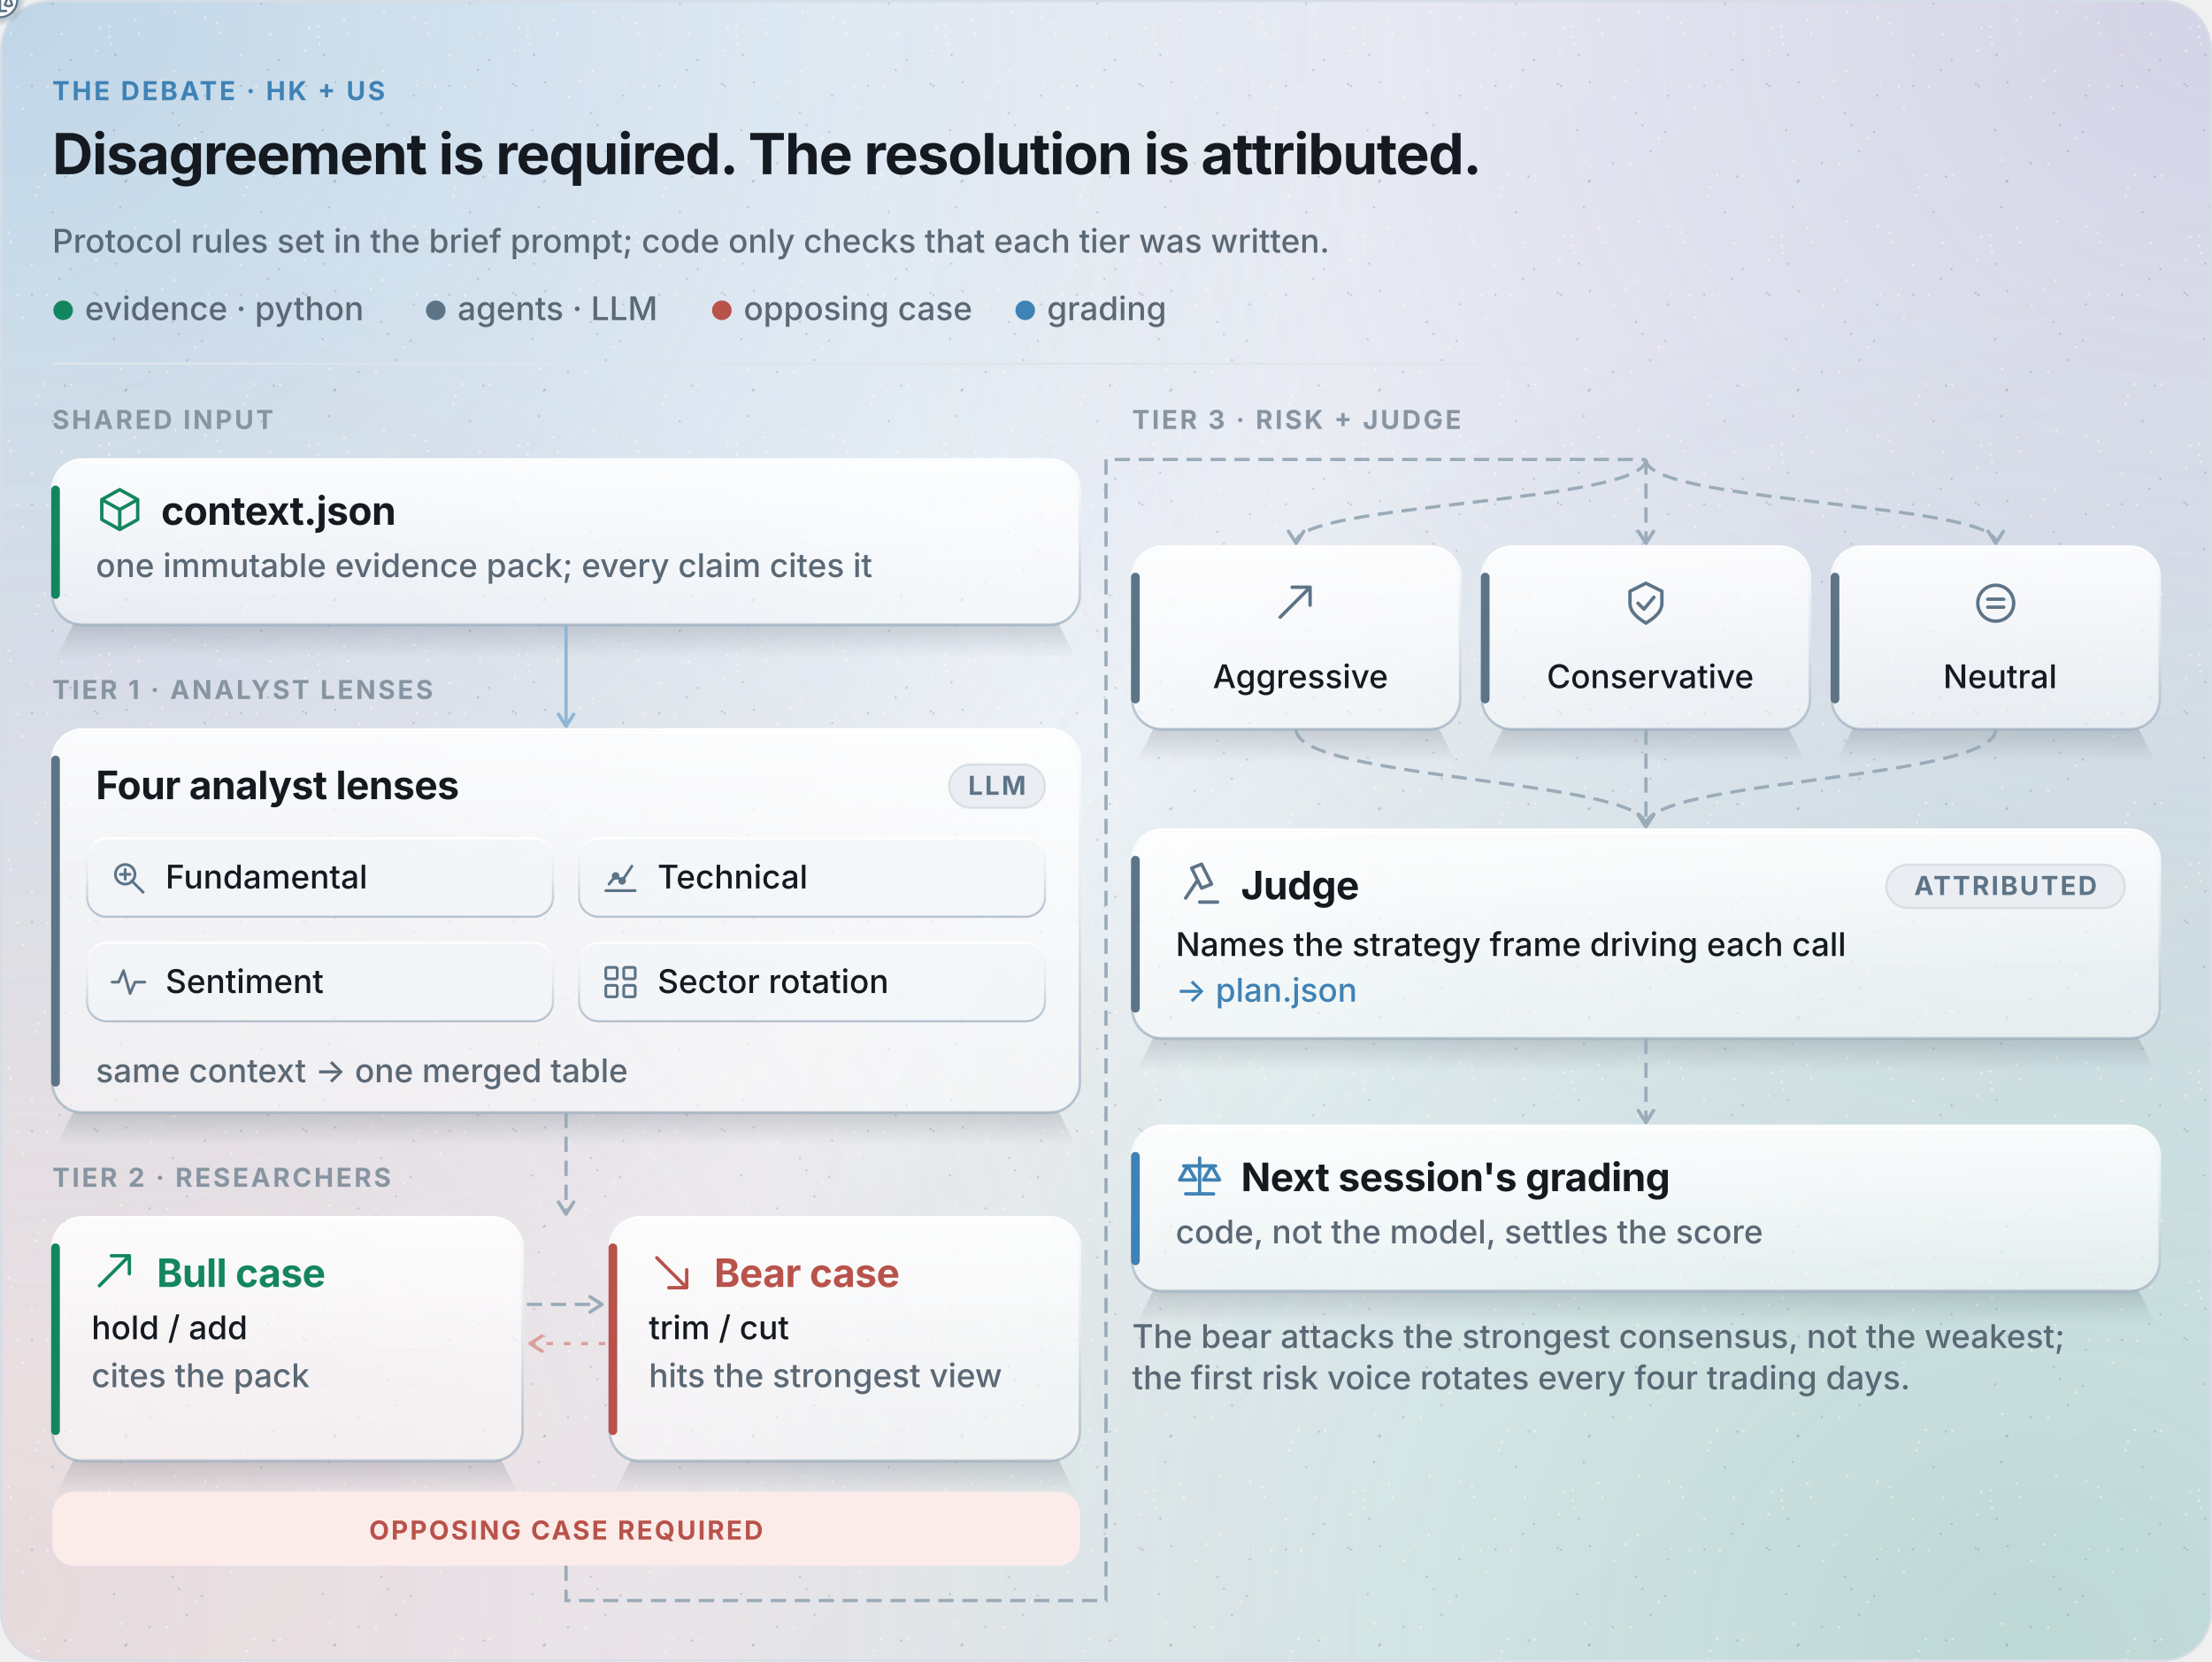
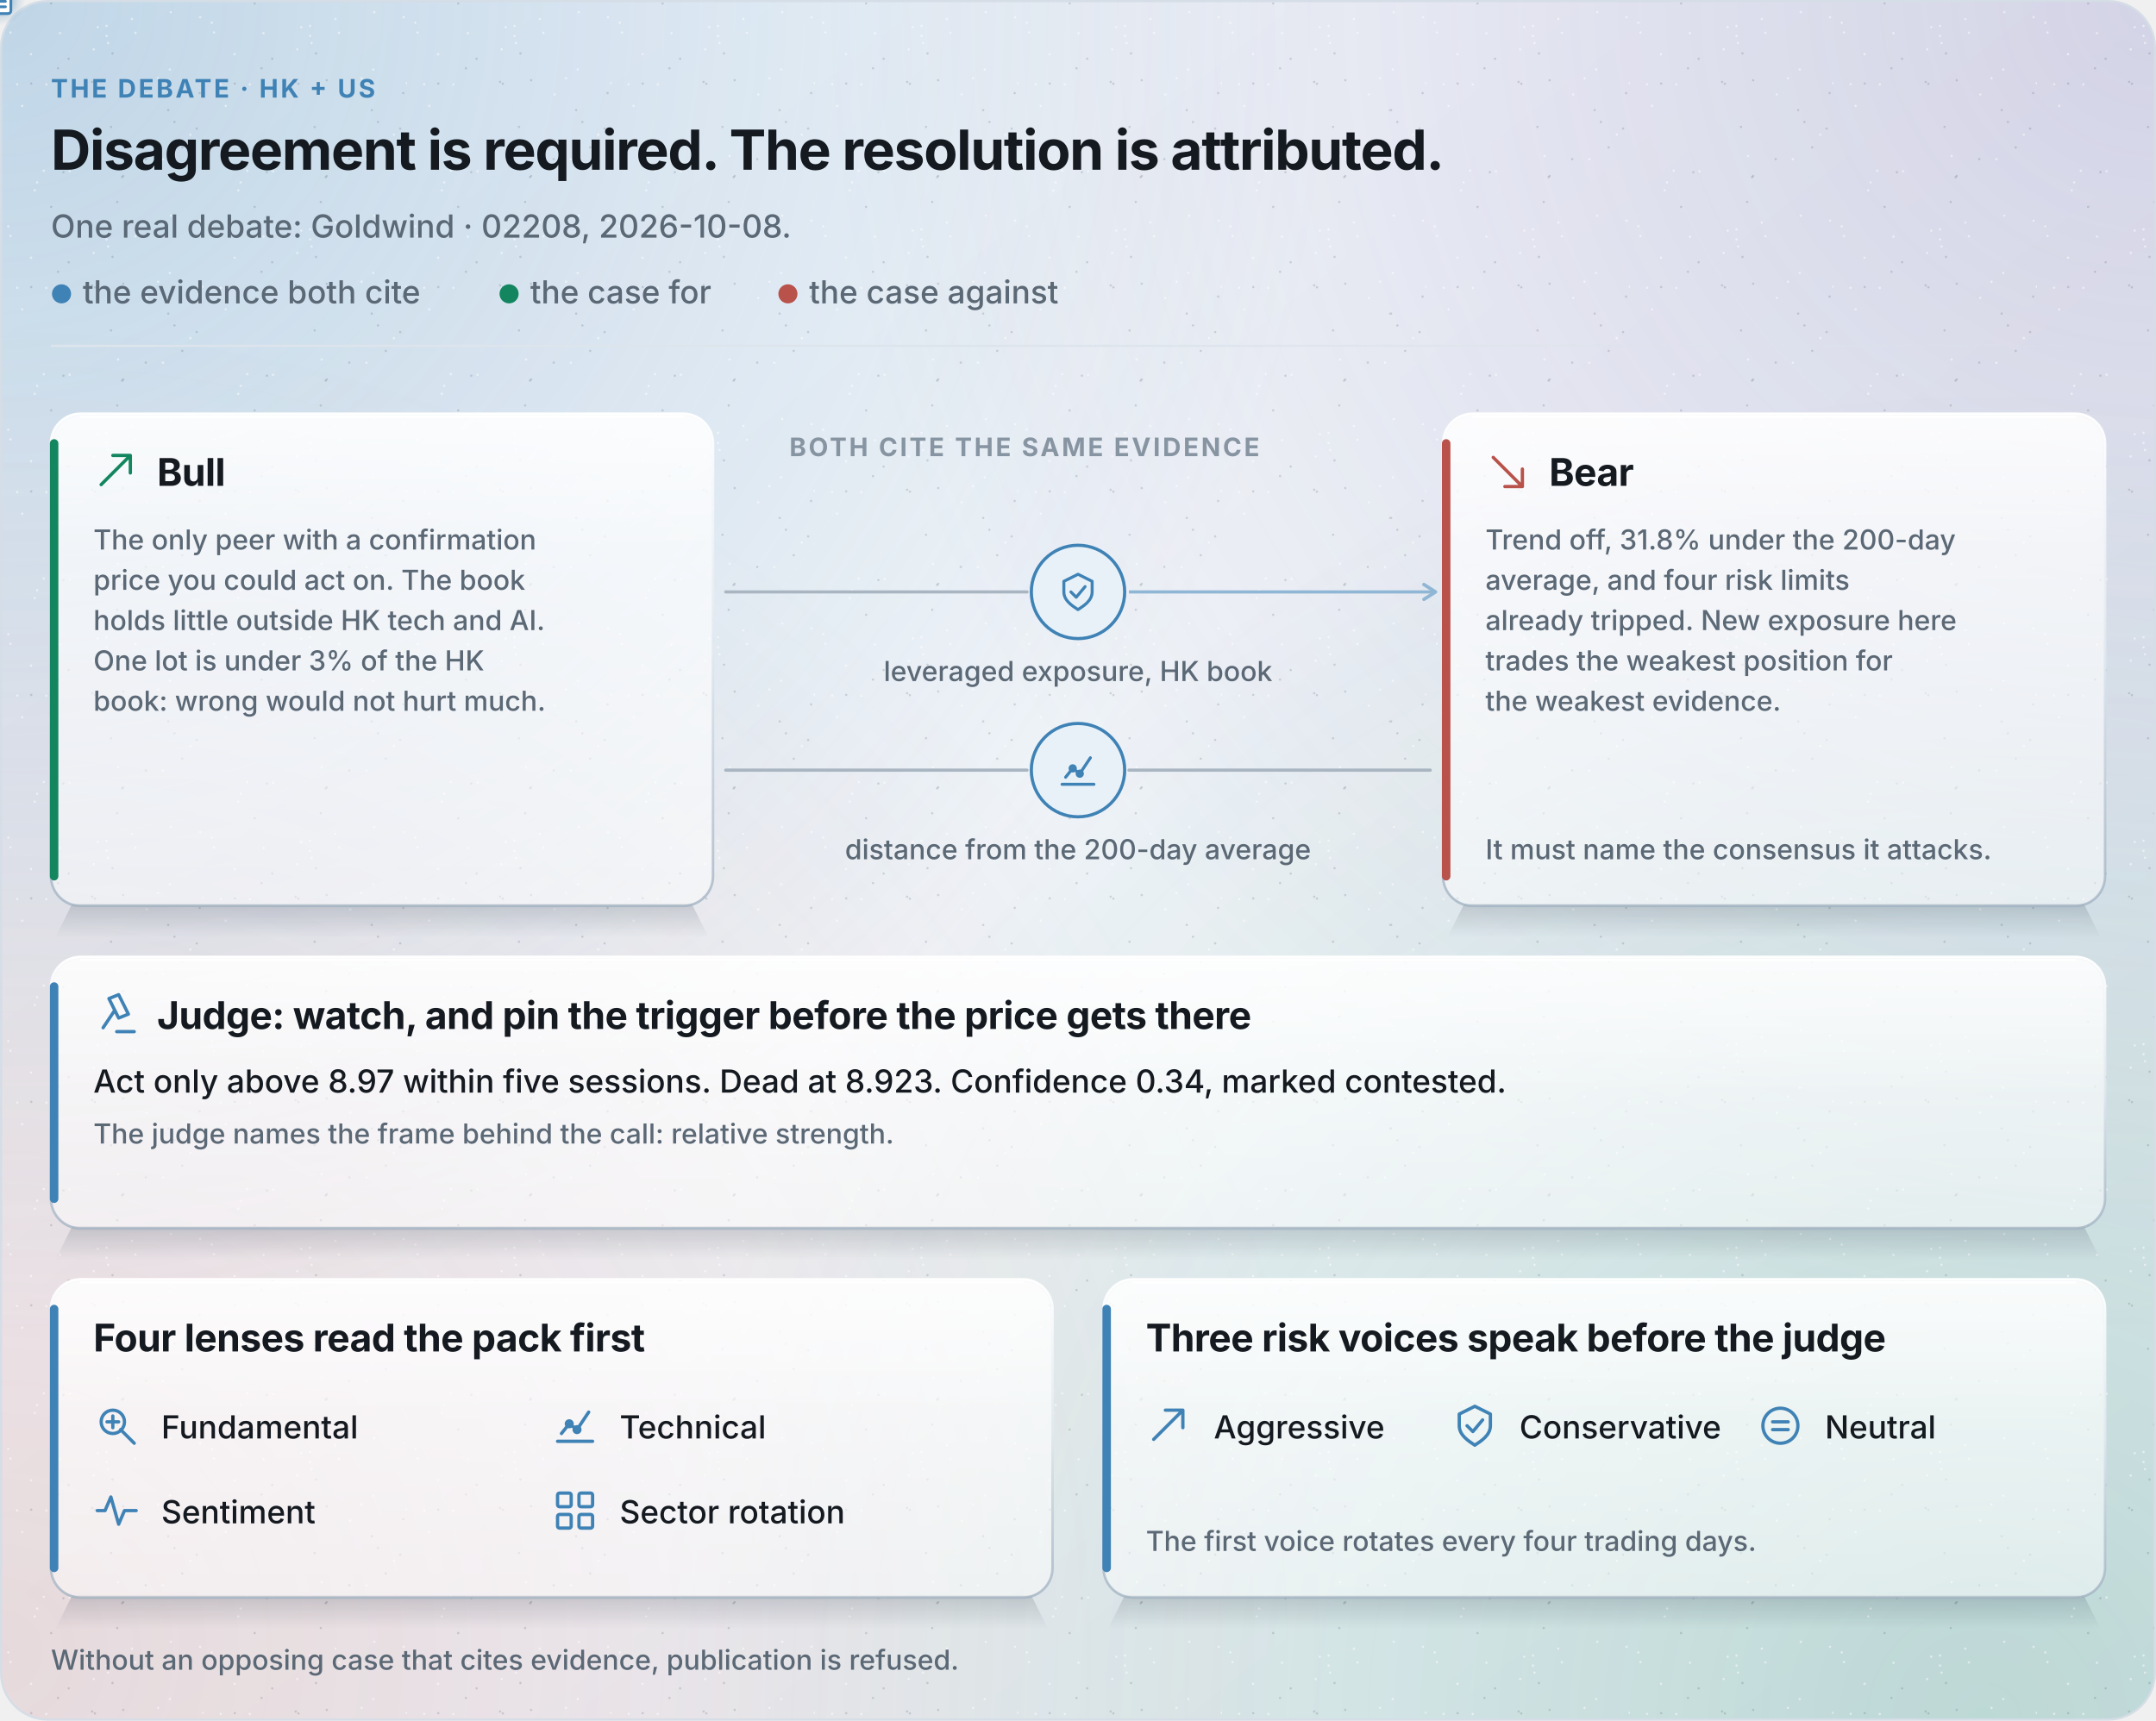
- <svg xmlns="http://www.w3.org/2000/svg" xmlns:xlink="http://www.w3.org/1999/xlink" width="1016" height="763" viewBox="0 0 1016 763" role="img" aria-labelledby="title desc">
+ <svg xmlns="http://www.w3.org/2000/svg" xmlns:xlink="http://www.w3.org/1999/xlink" width="1016" height="811" viewBox="0 0 1016 811" role="img" aria-labelledby="title desc">
  <defs>
    <linearGradient id="page" x1="0" y1="0" x2="1" y2="1">
      <stop offset="0" stop-color="#f7f9fc" />
      <stop offset=".6" stop-color="#eef2f7" />
      <stop offset="1" stop-color="#e6ecf3" />
    </linearGradient>
    <radialGradient id="field-blue" cx="0" cy="0" r="629.92" gradientUnits="userSpaceOnUse">
      <stop offset="0" stop-color="#3f82b5" stop-opacity="0.3" />
      <stop offset="1" stop-color="#3f82b5" stop-opacity="0" />
    </radialGradient>
    <radialGradient id="field-violet" cx="1016" cy="0" r="629.92" gradientUnits="userSpaceOnUse">
      <stop offset="0" stop-color="#6f64a8" stop-opacity="0.22" />
      <stop offset="1" stop-color="#6f64a8" stop-opacity="0" />
    </radialGradient>
-     <radialGradient id="field-green" cx="934.72" cy="763" r="629.92" gradientUnits="userSpaceOnUse">
+     <radialGradient id="field-green" cx="934.72" cy="811" r="629.92" gradientUnits="userSpaceOnUse">
      <stop offset="0" stop-color="#13865f" stop-opacity="0.2" />
      <stop offset="1" stop-color="#13865f" stop-opacity="0" />
    </radialGradient>
-     <radialGradient id="field-warm" cx="0" cy="732.48" r="629.92" gradientUnits="userSpaceOnUse">
+     <radialGradient id="field-warm" cx="0" cy="778.56" r="629.92" gradientUnits="userSpaceOnUse">
      <stop offset="0" stop-color="#b8524a" stop-opacity="0.16" />
      <stop offset="1" stop-color="#b8524a" stop-opacity="0" />
    </radialGradient>
    <pattern id="grain" width="96" height="96" patternUnits="userSpaceOnUse">
      <circle cx="32.83" cy="80.8" r=".55" fill="#ffffff" fill-opacity=".5" />
      <circle cx="21.85" cy="39.82" r=".55" fill="#ffffff" fill-opacity=".5" />
      <circle cx="29.91" cy="81.24" r=".55" fill="#22303c" fill-opacity=".16" />
      <circle cx="44.21" cy="23.3" r=".55" fill="#ffffff" fill-opacity=".5" />
      <circle cx="94.19" cy="43.92" r=".55" fill="#22303c" fill-opacity=".16" />
      <circle cx="14.73" cy="39.42" r=".55" fill="#22303c" fill-opacity=".16" />
      <circle cx="32.39" cy="27.72" r=".55" fill="#22303c" fill-opacity=".16" />
      <circle cx="44.77" cy="39.54" r=".55" fill="#22303c" fill-opacity=".16" />
      <circle cx="55.71" cy="73.6" r=".55" fill="#ffffff" fill-opacity=".5" />
      <circle cx="80.57" cy="5.74" r=".55" fill="#ffffff" fill-opacity=".5" />
      <circle cx="74.55" cy="36.92" r=".55" fill="#ffffff" fill-opacity=".5" />
      <circle cx="58.13" cy="37.86" r=".55" fill="#22303c" fill-opacity=".16" />
      <circle cx="53.07" cy="25.2" r=".55" fill="#22303c" fill-opacity=".16" />
      <circle cx="27.37" cy="32.22" r=".55" fill="#22303c" fill-opacity=".16" />
      <circle cx="10.47" cy="49.96" r=".55" fill="#ffffff" fill-opacity=".5" />
      <circle cx="24.13" cy="1.62" r=".55" fill="#22303c" fill-opacity=".16" />
      <circle cx="58.11" cy="83.04" r=".55" fill="#22303c" fill-opacity=".16" />
      <circle cx="50.97" cy="20.3" r=".55" fill="#ffffff" fill-opacity=".5" />
      <circle cx="28.31" cy="15.64" r=".55" fill="#ffffff" fill-opacity=".5" />
      <circle cx="82.29" cy="57.54" r=".55" fill="#22303c" fill-opacity=".16" />
      <circle cx="8.11" cy="39.76" r=".55" fill="#ffffff" fill-opacity=".5" />
      <circle cx="50.25" cy="12.22" r=".55" fill="#ffffff" fill-opacity=".5" />
      <circle cx="3.91" cy="10.76" r=".55" fill="#ffffff" fill-opacity=".5" />
      <circle cx="68.77" cy="75.06" r=".55" fill="#22303c" fill-opacity=".16" />
      <circle cx="50.27" cy="16.96" r=".55" fill="#ffffff" fill-opacity=".5" />
      <circle cx="17.53" cy="86.06" r=".55" fill="#ffffff" fill-opacity=".5" />
      <circle cx="79.35" cy="51.96" r=".55" fill="#22303c" fill-opacity=".16" />
      <circle cx="85.97" cy="69.54" r=".55" fill="#22303c" fill-opacity=".16" />
      <circle cx="55.31" cy="95.28" r=".55" fill="#22303c" fill-opacity=".16" />
      <circle cx="20.65" cy="80.54" r=".55" fill="#ffffff" fill-opacity=".5" />
      <circle cx="52.39" cy="59.88" r=".55" fill="#22303c" fill-opacity=".16" />
      <circle cx="62.21" cy="8.98" r=".55" fill="#ffffff" fill-opacity=".5" />
      <circle cx="89.79" cy="63.52" r=".55" fill="#ffffff" fill-opacity=".5" />
      <circle cx="80.09" cy="32.78" r=".55" fill="#ffffff" fill-opacity=".5" />
      <circle cx="4.95" cy="15.32" r=".55" fill="#ffffff" fill-opacity=".5" />
      <circle cx="76.85" cy="75.14" r=".55" fill="#ffffff" fill-opacity=".5" />
      <circle cx="69.23" cy="44.56" r=".55" fill="#ffffff" fill-opacity=".5" />
      <circle cx="57.61" cy="83.58" r=".55" fill="#22303c" fill-opacity=".16" />
      <circle cx="16.39" cy="89.8" r=".55" fill="#ffffff" fill-opacity=".5" />
      <circle cx="92.77" cy="60.66" r=".55" fill="#22303c" fill-opacity=".16" />
      <circle cx="46.11" cy="12.8" r=".55" fill="#ffffff" fill-opacity=".5" />
      <circle cx="14.65" cy="25.58" r=".55" fill="#ffffff" fill-opacity=".5" />
      <circle cx="94.39" cy="8.12" r=".55" fill="#ffffff" fill-opacity=".5" />
      <circle cx="63.89" cy="15.46" r=".55" fill="#ffffff" fill-opacity=".5" />
      <circle cx="43.47" cy="38.64" r=".55" fill="#22303c" fill-opacity=".16" />
      <circle cx="95.85" cy="39.26" r=".55" fill="#ffffff" fill-opacity=".5" />
    </pattern>
    <linearGradient id="glass" x1="0" y1="0" x2="0" y2="1">
      <stop offset="0" stop-color="#ffffff" stop-opacity=".74" />
      <stop offset="1" stop-color="#ffffff" stop-opacity=".48" />
    </linearGradient>
    <linearGradient id="sheen" x1="0" y1="0" x2="0" y2="1">
      <stop offset="0" stop-color="#ffffff" stop-opacity=".55" />
      <stop offset="1" stop-color="#ffffff" stop-opacity="0" />
    </linearGradient>
    <linearGradient id="rim" x1="0" y1="0" x2="0" y2="1">
      <stop offset="0" stop-color="#ffffff" stop-opacity=".95" />
      <stop offset=".5" stop-color="#dfe7ef" stop-opacity=".9" />
      <stop offset="1" stop-color="#9fb0c0" stop-opacity=".75" />
    </linearGradient>
    <linearGradient id="lift" x1="0" y1="0" x2="0" y2="1">
      <stop offset="0" stop-color="#1c2b3a" stop-opacity=".17" />
      <stop offset="1" stop-color="#1c2b3a" stop-opacity="0" />
    </linearGradient>
    <linearGradient id="rule" x1="24" y1="0" x2="992" y2="0" gradientUnits="userSpaceOnUse">
      <stop offset=".5" stop-color="#dde4eb" />
      <stop offset="1" stop-color="#dde4eb" stop-opacity="0" />
    </linearGradient>
    <marker id="arr" markerWidth="10" markerHeight="10" refX="6" refY="5" orient="auto" markerUnits="userSpaceOnUse">
      <path d="M1 1.5L6.5 5L1 8.5" fill="none" stroke="#a9b6c2" stroke-width="1.6" stroke-linecap="round" stroke-linejoin="round" />
    </marker>
    <radialGradient id="glow-data">
      <stop offset=".4" stop-color="#3f82b5" stop-opacity=".36" />
      <stop offset=".72" stop-color="#3f82b5" stop-opacity=".14" />
      <stop offset="1" stop-color="#3f82b5" stop-opacity="0" />
    </radialGradient>
    <marker id="arr-data" markerWidth="12" markerHeight="10" refX="6" refY="5" orient="auto" markerUnits="userSpaceOnUse">
      <path d="M1 1.5L6.5 5L1 8.5" fill="none" stroke="#8fb6d4" stroke-width="1.6" stroke-linecap="round" stroke-linejoin="round" />
    </marker>
-     <g id="pk-data-pack">
+     <g id="pk-data">
      <circle r="12" fill="url(#glow-data)" />
-       <g class="pk" transform="scale(0.56) translate(-12 -12)" stroke="#3f82b5">
-         <circle fill="#fff" stroke-width="1.5" cx="12" cy="12" r="14" />
-         <path d="M12 2l9 5v10l-9 5-9-5V7ZM3 7l9 5 9-5M12 12v10" />
+       <g class="pk" transform="scale(0.64) translate(-12 -12)" stroke="#3f82b5">
+         <path fill="#fff" d="M6 22a2 2 0 0 1-2-2V4a2 2 0 0 1 2-2h8a2.4 2.4 0 0 1 1.704.706l3.588 3.588A2.4 2.4 0 0 1 20 8v12a2 2 0 0 1-2 2z" />
+         <path d="M14 2v5a1 1 0 0 0 1 1h5M10 9H8M16 13H8M16 17H8" />
      </g>
    </g>
-     <radialGradient id="glow-decision">
-       <stop offset=".4" stop-color="#5d7487" stop-opacity=".36" />
-       <stop offset=".72" stop-color="#5d7487" stop-opacity=".14" />
-       <stop offset="1" stop-color="#5d7487" stop-opacity="0" />
-     </radialGradient>
-     <marker id="arr-decision" markerWidth="12" markerHeight="10" refX="6" refY="5" orient="auto" markerUnits="userSpaceOnUse">
-       <path d="M1 1.5L6.5 5L1 8.5" fill="none" stroke="#9aabb9" stroke-width="1.6" stroke-linecap="round" stroke-linejoin="round" />
-     </marker>
-     <g id="pk-decision">
-       <circle r="12" fill="url(#glow-decision)" />
-       <g class="pk" transform="scale(0.56) translate(-12 -12)" stroke="#5d7487">
-         <circle fill="#fff" stroke-width="1.5" cx="12" cy="12" r="14" />
-         <path d="M12 3v18M19 8l3 8a5 5 0 0 1-6 0zV7M3 7h1a17 17 0 0 0 8-2 17 17 0 0 0 8 2h1M5 8l3 8a5 5 0 0 1-6 0zV7M7 21h10" />
-       </g>
-     </g>
-     <g id="pk-decision-up">
-       <circle r="12" fill="url(#glow-decision)" />
-       <g class="pk" transform="scale(0.56) translate(-12 -12)" stroke="#5d7487">
-         <circle fill="#fff" stroke-width="1.5" cx="12" cy="12" r="14" />
-         <path d="M4 19L19 4M10 4h9v9" />
-       </g>
-     </g>
-     <g id="pk-decision-even">
-       <circle r="12" fill="url(#glow-decision)" />
-       <g class="pk" transform="scale(0.56) translate(-12 -12)" stroke="#5d7487">
-         <circle fill="#fff" stroke-width="1.5" cx="12" cy="12" r="14" />
-         <circle cx="12" cy="12" r="9" />
-         <path d="M8 10h8M8 14h8" />
-       </g>
-     </g>
-     <g id="pk-decision-shield">
-       <circle r="12" fill="url(#glow-decision)" />
-       <g class="pk" transform="scale(0.56) translate(-12 -12)" stroke="#5d7487">
-         <circle fill="#fff" stroke-width="1.5" cx="12" cy="12" r="14" />
-         <path d="M12 2l8 4v6c0 5-5 8-8 10-3-2-8-5-8-10V6ZM8 12l3 3 5-6" />
-       </g>
-     </g>
-     <radialGradient id="glow-alert">
-       <stop offset=".4" stop-color="#b8524a" stop-opacity=".36" />
-       <stop offset=".72" stop-color="#b8524a" stop-opacity=".14" />
-       <stop offset="1" stop-color="#b8524a" stop-opacity="0" />
-     </radialGradient>
-     <marker id="arr-alert" markerWidth="12" markerHeight="10" refX="6" refY="5" orient="auto" markerUnits="userSpaceOnUse">
-       <path d="M1 1.5L6.5 5L1 8.5" fill="none" stroke="#d9a19b" stroke-width="1.6" stroke-linecap="round" stroke-linejoin="round" />
-     </marker>
    <style>text{font-family:-apple-system,BlinkMacSystemFont,"SF Pro Text","Segoe UI",Inter,Roboto,"Helvetica Neue",Arial,sans-serif}.kick{font-size:12px;font-weight:700}.title{font-size:26px;font-weight:750}.sub{font-size:15px;font-weight:450}.h{font-size:18px;font-weight:700}.b{font-size:15px;font-weight:450}.m{font-size:15px;font-weight:450}.code{font-size:13px;font-weight:500}.tag{font-size:12px;font-weight:700}.c{font-size:13px;font-weight:500}.kick{letter-spacing:1.1px}.title{letter-spacing:-.5px}.h{letter-spacing:-.2px}.tag{letter-spacing:.9px}.pk{fill:none;stroke-width:2;stroke-linecap:round;stroke-linejoin:round}.code{font-family:ui-monospace,SFMono-Regular,Menlo,Consolas,"Liberation Mono",monospace}.breathe{animation:breathe 2.4s ease-in-out infinite}@keyframes breathe{50%{opacity:.35}}@media (prefers-reduced-motion:reduce){.pulse{display:none}.breathe,.sweep{animation:none}}</style>
  </defs>
-   <rect x=".5" y=".5" width="1015" height="762" rx="22" fill="url(#page)" />
-   <rect x=".5" y=".5" width="1015" height="762" rx="22" fill="url(#field-blue)" />
-   <rect x=".5" y=".5" width="1015" height="762" rx="22" fill="url(#field-violet)" />
-   <rect x=".5" y=".5" width="1015" height="762" rx="22" fill="url(#field-green)" />
-   <rect x=".5" y=".5" width="1015" height="762" rx="22" fill="url(#field-warm)" />
-   <rect x=".5" y=".5" width="1015" height="762" rx="22" fill="url(#grain)" stroke="#d5dde6" />
+   <rect x=".5" y=".5" width="1015" height="810" rx="22" fill="url(#page)" />
+   <rect x=".5" y=".5" width="1015" height="810" rx="22" fill="url(#field-blue)" />
+   <rect x=".5" y=".5" width="1015" height="810" rx="22" fill="url(#field-violet)" />
+   <rect x=".5" y=".5" width="1015" height="810" rx="22" fill="url(#field-green)" />
+   <rect x=".5" y=".5" width="1015" height="810" rx="22" fill="url(#field-warm)" />
+   <rect x=".5" y=".5" width="1015" height="810" rx="22" fill="url(#grain)" stroke="#d5dde6" />
  <text x="24" y="46" class="kick">
    <tspan fill="#3f82b5">THE DEBATE · HK + US</tspan>
  </text>
  <text x="24" y="80" class="title">
    <tspan fill="#151a21">Disagreement is required. The resolution is attributed.</tspan>
  </text>
-   <text x="24" y="116" class="sub">
-     <tspan fill="#5b6875">Protocol rules set in the brief prompt; code only checks that each tier was written.</tspan>
-   </text>
-   <circle cx="29" cy="142.5" r="4.5" fill="#13865f" />
-   <text x="39" y="147" class="m">
-     <tspan fill="#5b6875">evidence · python</tspan>
-   </text>
-   <circle cx="200.15" cy="142.5" r="4.5" fill="#5d7487" />
-   <text x="210.15" y="147" class="m">
-     <tspan fill="#5b6875">agents · LLM</tspan>
-   </text>
-   <circle cx="331.55" cy="142.5" r="4.5" fill="#b8524a" />
-   <text x="341.55" y="147" class="m">
-     <tspan fill="#5b6875">opposing case</tspan>
-   </text>
-   <circle cx="470.9" cy="142.5" r="4.5" fill="#3f82b5" />
-   <text x="480.9" y="147" class="m">
-     <tspan fill="#5b6875">grading</tspan>
-   </text>
-   <path d="M24 167H992" stroke="url(#rule)" />
-   <g transform="translate(0 0)">
-     <text x="24" y="197" class="kick">
-       <tspan fill="#8794a1">SHARED INPUT</tspan>
-     </text>
-     <path d="M34 286H486L494 302H26Z" fill="url(#lift)" />
-     <rect x="24" y="211" width="472" height="76" rx="14" fill="url(#glass)" stroke="url(#rim)" stroke-width="1.2" />
-     <rect class="sheen" x="25" y="212" width="470" height="64" rx="13" fill="url(#sheen)" />
-     <path d="M38 212.4H482" stroke="#ffffff" stroke-opacity=".95" stroke-linecap="round" />
-     <path d="M25.5 225V273" stroke="#13865f" stroke-width="4" stroke-linecap="round" />
-     <g class="hero-icon" data-icon="pack" transform="translate(44 223) scale(0.916667)" fill="none" stroke="#13865f" stroke-width="1.7" stroke-linecap="round" stroke-linejoin="round" aria-hidden="true">
-       <path d="M12 2l9 5v10l-9 5-9-5V7ZM3 7l9 5 9-5M12 12v10" />
-     </g>
-     <text x="74" y="241" class="h">
-       <tspan fill="#151a21">context.json</tspan>
-     </text>
-     <text x="44" y="265" class="m">
-       <tspan fill="#5b6875">one immutable evidence pack; every claim cites it</tspan>
-     </text>
-     <text x="24" y="321" class="kick">
-       <tspan fill="#8794a1">TIER 1 · ANALYST LENSES</tspan>
-     </text>
-     <path id="w1" data-kind="data" d="M260 287V333" fill="none" stroke="#8fb6d4" stroke-width="1.5" marker-end="url(#arr-data)" />
-     <use class="pulse" href="#pk-data-pack" xlink:href="#pk-data-pack">
-       <animateMotion dur="2.2s" begin="0.00s" repeatCount="indefinite" keyPoints="0.267;0.600" keyTimes="0;1" calcMode="spline" keySplines=".45 0 .55 1">
-         <mpath href="#w1" xlink:href="#w1" />
-       </animateMotion>
-       <animate attributeName="opacity" values="0;1;1;0" keyTimes="0;.14;.86;1" dur="2.2s" begin="0.00s" repeatCount="indefinite" />
-     </use>
-     <path d="M34 510H486L494 526H26Z" fill="url(#lift)" />
-     <rect x="24" y="335" width="472" height="176" rx="14" fill="url(#glass)" stroke="url(#rim)" stroke-width="1.2" />
-     <rect class="sheen" x="25" y="336" width="470" height="64" rx="13" fill="url(#sheen)" />
-     <path d="M38 336.4H482" stroke="#ffffff" stroke-opacity=".95" stroke-linecap="round" />
-     <path d="M25.5 349V497" stroke="#5d7487" stroke-width="4" stroke-linecap="round" />
-     <text x="44" y="367" class="h">
-       <tspan fill="#151a21">Four analyst lenses</tspan>
-     </text>
-     <rect x="435.92" y="351" width="44.08" height="20" rx="10" fill="#eaeef2" stroke="#5d7487" stroke-opacity=".16" />
-     <text x="457.96" y="365" class="tag" text-anchor="middle">
-       <tspan fill="#5d7487">LLM</tspan>
-     </text>
-     <rect x="40" y="385" width="214" height="36" rx="9" fill="#f2f5f8" fill-opacity=".62" stroke="url(#rim)" />
-     <g class="hero-icon" data-icon="lens" transform="translate(50 394) scale(0.75)" fill="none" stroke="#5d7487" stroke-width="1.7" stroke-linecap="round" stroke-linejoin="round" aria-hidden="true">
-       <circle cx="10" cy="10" r="6" />
-       <path d="M14 14l7 7M7 10h6m-3-3v6" />
-     </g>
-     <text x="76" y="408" class="m">
-       <tspan fill="#151a21">Fundamental</tspan>
-     </text>
-     <rect x="266" y="385" width="214" height="36" rx="9" fill="#f2f5f8" fill-opacity=".62" stroke="url(#rim)" />
-     <g class="hero-icon" data-icon="factor" transform="translate(276 394) scale(0.75)" fill="none" stroke="#5d7487" stroke-width="1.7" stroke-linecap="round" stroke-linejoin="round" aria-hidden="true">
-       <path d="M3 20h18M5 16l4-5 4 3 6-9" />
-       <circle cx="9" cy="11" r="1.5" />
-       <circle cx="13" cy="14" r="1.5" />
-     </g>
-     <text x="302" y="408" class="m">
-       <tspan fill="#151a21">Technical</tspan>
-     </text>
-     <rect x="40" y="433" width="214" height="36" rx="9" fill="#f2f5f8" fill-opacity=".62" stroke="url(#rim)" />
-     <g class="hero-icon" data-icon="pulse" transform="translate(50 442) scale(0.75)" fill="none" stroke="#5d7487" stroke-width="1.7" stroke-linecap="round" stroke-linejoin="round" aria-hidden="true">
-       <path d="M2 12h4l3-7 4 14 3-7h6" />
-     </g>
-     <text x="76" y="456" class="m">
-       <tspan fill="#151a21">Sentiment</tspan>
-     </text>
-     <rect x="266" y="433" width="214" height="36" rx="9" fill="#f2f5f8" fill-opacity=".62" stroke="url(#rim)" />
-     <g class="hero-icon" data-icon="sector" transform="translate(276 442) scale(0.75)" fill="none" stroke="#5d7487" stroke-width="1.7" stroke-linecap="round" stroke-linejoin="round" aria-hidden="true">
-       <rect x="3" y="3" width="7" height="7" rx="1" />
-       <rect x="14" y="3" width="7" height="7" rx="1" />
-       <rect x="3" y="14" width="7" height="7" rx="1" />
-       <rect x="14" y="14" width="7" height="7" rx="1" />
-     </g>
-     <text x="302" y="456" class="m">
-       <tspan fill="#151a21">Sector rotation</tspan>
-     </text>
-     <text x="44" y="497" class="m">
-       <tspan fill="#5b6875">same context → one merged table</tspan>
-     </text>
-     <text x="24" y="545" class="kick">
-       <tspan fill="#8794a1">TIER 2 · RESEARCHERS</tspan>
-     </text>
-     <path id="w2" data-kind="decision" d="M260 511V557" fill="none" stroke="#9aabb9" stroke-width="1.5" stroke-dasharray="7 4" marker-end="url(#arr-decision)" />
-     <use class="pulse" href="#pk-decision" xlink:href="#pk-decision">
-       <animateMotion dur="2.2s" begin="0.00s" repeatCount="indefinite" keyPoints="0.267;0.600" keyTimes="0;1" calcMode="spline" keySplines=".45 0 .55 1">
-         <mpath href="#w2" xlink:href="#w2" />
-       </animateMotion>
-       <animate attributeName="opacity" values="0;1;1;0" keyTimes="0;.14;.86;1" dur="2.2s" begin="0.00s" repeatCount="indefinite" />
-     </use>
-     <path d="M34 670H230L238 686H26Z" fill="url(#lift)" />
-     <rect x="24" y="559" width="216" height="112" rx="14" fill="url(#glass)" stroke="url(#rim)" stroke-width="1.2" />
-     <rect class="sheen" x="25" y="560" width="214" height="64" rx="13" fill="url(#sheen)" />
-     <path d="M38 560.4H226" stroke="#ffffff" stroke-opacity=".95" stroke-linecap="round" />
-     <path d="M25.5 573V657" stroke="#13865f" stroke-width="4" stroke-linecap="round" />
-     <g class="hero-icon" data-icon="up" transform="translate(42 573) scale(0.916667)" fill="none" stroke="#13865f" stroke-width="1.7" stroke-linecap="round" stroke-linejoin="round" aria-hidden="true">
-       <path d="M4 19L19 4M10 4h9v9" />
-     </g>
-     <text x="72" y="591" class="h">
-       <tspan fill="#13865f">Bull case</tspan>
-     </text>
-     <text x="42" y="615" class="b">
-       <tspan fill="#151a21">hold / add</tspan>
-     </text>
-     <text x="42" y="637" class="m">
-       <tspan fill="#5b6875">cites the pack</tspan>
-     </text>
-     <path d="M290 670H486L494 686H282Z" fill="url(#lift)" />
-     <rect x="280" y="559" width="216" height="112" rx="14" fill="url(#glass)" stroke="url(#rim)" stroke-width="1.2" />
-     <rect class="sheen" x="281" y="560" width="214" height="64" rx="13" fill="url(#sheen)" />
-     <path d="M294 560.4H482" stroke="#ffffff" stroke-opacity=".95" stroke-linecap="round" />
-     <path d="M281.5 573V657" stroke="#b8524a" stroke-width="4" stroke-linecap="round" />
-     <g class="hero-icon" data-icon="down" transform="translate(298 573) scale(0.916667)" fill="none" stroke="#b8524a" stroke-width="1.7" stroke-linecap="round" stroke-linejoin="round" aria-hidden="true">
-       <path d="M4 5l15 15M10 20h9v-9" />
-     </g>
-     <text x="328" y="591" class="h">
-       <tspan fill="#b8524a">Bear case</tspan>
-     </text>
-     <text x="298" y="615" class="b">
-       <tspan fill="#151a21">trim / cut</tspan>
-     </text>
-     <text x="298" y="637" class="m">
-       <tspan fill="#5b6875">hits the strongest view</tspan>
-     </text>
-     <path id="w3" data-kind="decision" d="M242 599H276" fill="none" stroke="#9aabb9" stroke-width="1.5" stroke-dasharray="7 4" marker-end="url(#arr-decision)" />
-     <g class="pulse">
-       <circle r="7" fill="url(#glow-decision)" />
-       <circle r="3.4" fill="#5d7487" />
-       <animateMotion dur="1.3s" begin="0.00s" repeatCount="indefinite" keyPoints="0;1" keyTimes="0;1" calcMode="spline" keySplines=".45 0 .55 1">
-         <mpath href="#w3" xlink:href="#w3" />
-       </animateMotion>
-     </g>
-     <path id="w4" data-kind="alert" d="M278 617H244" fill="none" stroke="#d9a19b" stroke-width="1.5" stroke-dasharray="3 5" marker-end="url(#arr-alert)" />
-     <g class="pulse">
-       <circle r="7" fill="url(#glow-alert)" />
-       <circle r="3.4" fill="#b8524a" />
-       <animateMotion dur="1.3s" begin="-0.65s" repeatCount="indefinite" keyPoints="0;1" keyTimes="0;1" calcMode="spline" keySplines=".45 0 .55 1">
-         <mpath href="#w4" xlink:href="#w4" />
-       </animateMotion>
-     </g>
-     <rect x="24" y="685" width="472" height="34" rx="10" fill="#fbecea" />
-     <text x="260" y="707" class="tag" text-anchor="middle">
-       <tspan fill="#b8524a">OPPOSING CASE REQUIRED</tspan>
-     </text>
-   </g>
-   <path id="w5" data-kind="decision" d="M260 719V735H508V211H756" fill="none" stroke="#9aabb9" stroke-width="1.5" stroke-dasharray="7 4" />
-   <use class="pulse" href="#pk-decision" xlink:href="#pk-decision">
-     <animateMotion dur="3.2s" begin="0.00s" repeatCount="indefinite" keyPoints="0.012;0.988" keyTimes="0;1" calcMode="spline" keySplines=".45 0 .55 1">
-       <mpath href="#w5" xlink:href="#w5" />
+   <text x="24" y="112" class="sub">
+     <tspan fill="#5b6875">One real debate: Goldwind · 02208, 2026-10-08.</tspan>
+   </text>
+   <circle cx="29" cy="138.5" r="4.5" fill="#3f82b5" />
+   <text x="39" y="143" class="m">
+     <tspan fill="#5b6875">the evidence both cite</tspan>
+   </text>
+   <circle cx="239.9" cy="138.5" r="4.5" fill="#13865f" />
+   <text x="249.9" y="143" class="m">
+     <tspan fill="#5b6875">the case for</tspan>
+   </text>
+   <circle cx="371.3" cy="138.5" r="4.5" fill="#b8524a" />
+   <text x="381.3" y="143" class="m">
+     <tspan fill="#5b6875">the case against</tspan>
+   </text>
+   <path d="M24 163H992" stroke="url(#rule)" />
+   <path d="M34 426H326L334 442H26Z" fill="url(#lift)" />
+   <rect x="24" y="195" width="312" height="232" rx="14" fill="url(#glass)" stroke="url(#rim)" stroke-width="1.2" />
+   <rect class="sheen" x="25" y="196" width="310" height="64" rx="13" fill="url(#sheen)" />
+   <path d="M38 196.4H322" stroke="#ffffff" stroke-opacity=".95" stroke-linecap="round" />
+   <path d="M25.5 209V413" stroke="#13865f" stroke-width="4" stroke-linecap="round" />
+   <g class="hero-icon" data-icon="up" transform="translate(44 211) scale(0.916667)" fill="none" stroke="#13865f" stroke-width="1.7" stroke-linecap="round" stroke-linejoin="round" aria-hidden="true">
+     <path d="M4 19L19 4M10 4h9v9" />
+   </g>
+   <text x="74" y="229" class="h">
+     <tspan fill="#151a21">Bull</tspan>
+   </text>
+   <text x="44" y="259" class="c">
+     <tspan fill="#5b6875">The only peer with a confirmation</tspan>
+   </text>
+   <text x="44" y="278" class="c">
+     <tspan fill="#5b6875">price you could act on. The book</tspan>
+   </text>
+   <text x="44" y="297" class="c">
+     <tspan fill="#5b6875">holds little outside HK tech and AI.</tspan>
+   </text>
+   <text x="44" y="316" class="c">
+     <tspan fill="#5b6875">One lot is under 3% of the HK</tspan>
+   </text>
+   <text x="44" y="335" class="c">
+     <tspan fill="#5b6875">book: wrong would not hurt much.</tspan>
+   </text>
+   <path d="M690 426H982L990 442H682Z" fill="url(#lift)" />
+   <rect x="680" y="195" width="312" height="232" rx="14" fill="url(#glass)" stroke="url(#rim)" stroke-width="1.2" />
+   <rect class="sheen" x="681" y="196" width="310" height="64" rx="13" fill="url(#sheen)" />
+   <path d="M694 196.4H978" stroke="#ffffff" stroke-opacity=".95" stroke-linecap="round" />
+   <path d="M681.5 209V413" stroke="#b8524a" stroke-width="4" stroke-linecap="round" />
+   <g class="hero-icon" data-icon="down" transform="translate(700 211) scale(0.916667)" fill="none" stroke="#b8524a" stroke-width="1.7" stroke-linecap="round" stroke-linejoin="round" aria-hidden="true">
+     <path d="M4 5l15 15M10 20h9v-9" />
+   </g>
+   <text x="730" y="229" class="h">
+     <tspan fill="#151a21">Bear</tspan>
+   </text>
+   <text x="700" y="259" class="c">
+     <tspan fill="#5b6875">Trend off, 31.8% under the 200-day</tspan>
+   </text>
+   <text x="700" y="278" class="c">
+     <tspan fill="#5b6875">average, and four risk limits</tspan>
+   </text>
+   <text x="700" y="297" class="c">
+     <tspan fill="#5b6875">already tripped. New exposure here</tspan>
+   </text>
+   <text x="700" y="316" class="c">
+     <tspan fill="#5b6875">trades the weakest position for</tspan>
+   </text>
+   <text x="700" y="335" class="c">
+     <tspan fill="#5b6875">the weakest evidence.</tspan>
+   </text>
+   <text x="700" y="405" class="c">
+     <tspan fill="#5b6875">It must name the consensus it attacks.</tspan>
+   </text>
+   <text x="372" y="215" class="kick">
+     <tspan fill="#8794a1">BOTH CITE THE SAME EVIDENCE</tspan>
+   </text>
+   <path d="M342 279H484" fill="none" stroke="#a9b6c2" stroke-width="1.5" stroke-linecap="round" stroke-linejoin="round" />
+   <path id="w1" data-kind="data" d="M532 279H676" fill="none" stroke="#8fb6d4" stroke-width="1.5" marker-end="url(#arr-data)" />
+   <use class="pulse" href="#pk-data" xlink:href="#pk-data">
+     <animateMotion dur="3.2s" begin="0.00s" repeatCount="indefinite" keyPoints="0.083;0.875" keyTimes="0;1" calcMode="spline" keySplines=".45 0 .55 1">
+       <mpath href="#w1" xlink:href="#w1" />
    </animateMotion>
    <animate attributeName="opacity" values="0;1;1;0" keyTimes="0;.14;.86;1" dur="3.2s" begin="0.00s" repeatCount="indefinite" />
  </use>
-   <g transform="translate(496 -556)">
-     <text x="24" y="753" class="kick">
-       <tspan fill="#8794a1">TIER 3 · RISK + JUDGE</tspan>
-     </text>
-     <path id="w6" data-kind="decision" d="M260 767C260 787 99.333 787 99.333 805" fill="none" stroke="#9aabb9" stroke-width="1.5" stroke-dasharray="7 4" marker-end="url(#arr-decision)" />
-     <use class="pulse" href="#pk-decision-up" xlink:href="#pk-decision-up">
-       <animateMotion dur="1.8s" begin="-0.00s" repeatCount="indefinite" keyPoints="0.104;0.789" keyTimes="0;1" calcMode="spline" keySplines=".45 0 .55 1">
-         <mpath href="#w6" xlink:href="#w6" />
-       </animateMotion>
-       <animate attributeName="opacity" values="0;1;1;0" keyTimes="0;.14;.86;1" dur="1.8s" begin="-0.00s" repeatCount="indefinite" />
-     </use>
-     <path d="M34 890H164.667L172.667 906H26Z" fill="url(#lift)" />
-     <rect x="24" y="807" width="150.667" height="84" rx="14" fill="url(#glass)" stroke="url(#rim)" stroke-width="1.2" />
-     <rect class="sheen" x="25" y="808" width="148.667" height="64" rx="13" fill="url(#sheen)" />
-     <path d="M38 808.4H160.667" stroke="#ffffff" stroke-opacity=".95" stroke-linecap="round" />
-     <path d="M25.5 821V877" stroke="#5d7487" stroke-width="4" stroke-linecap="round" />
-     <g class="hero-icon" data-icon="up" transform="translate(88.3333 822) scale(0.916667)" fill="none" stroke="#5d7487" stroke-width="1.7" stroke-linecap="round" stroke-linejoin="round" aria-hidden="true">
-       <path d="M4 19L19 4M10 4h9v9" />
-     </g>
-     <text x="101.333" y="872" class="b" text-anchor="middle">
-       <tspan fill="#151a21">Aggressive</tspan>
-     </text>
-     <path id="w7" data-kind="decision" d="M260 767C260 787 260 787 260 805" fill="none" stroke="#9aabb9" stroke-width="1.5" stroke-dasharray="7 4" marker-end="url(#arr-decision)" />
-     <g class="pulse">
-       <circle r="7" fill="url(#glow-decision)" />
-       <circle r="3.4" fill="#5d7487" />
-       <animateMotion dur="1.8s" begin="-0.50s" repeatCount="indefinite" keyPoints="0;1" keyTimes="0;1" calcMode="spline" keySplines=".45 0 .55 1">
-         <mpath href="#w7" xlink:href="#w7" />
-       </animateMotion>
-     </g>
-     <path d="M194.667 890H325.333L333.333 906H186.667Z" fill="url(#lift)" />
-     <rect x="184.667" y="807" width="150.667" height="84" rx="14" fill="url(#glass)" stroke="url(#rim)" stroke-width="1.2" />
-     <rect class="sheen" x="185.667" y="808" width="148.667" height="64" rx="13" fill="url(#sheen)" />
-     <path d="M198.667 808.4H321.333" stroke="#ffffff" stroke-opacity=".95" stroke-linecap="round" />
-     <path d="M186.167 821V877" stroke="#5d7487" stroke-width="4" stroke-linecap="round" />
-     <g class="hero-icon" data-icon="shield" transform="translate(249 822) scale(0.916667)" fill="none" stroke="#5d7487" stroke-width="1.7" stroke-linecap="round" stroke-linejoin="round" aria-hidden="true">
-       <path d="M12 2l8 4v6c0 5-5 8-8 10-3-2-8-5-8-10V6ZM8 12l3 3 5-6" />
-     </g>
-     <text x="262" y="872" class="b" text-anchor="middle">
-       <tspan fill="#151a21">Conservative</tspan>
-     </text>
-     <path id="w8" data-kind="decision" d="M260 767C260 787 420.667 787 420.667 805" fill="none" stroke="#9aabb9" stroke-width="1.5" stroke-dasharray="7 4" marker-end="url(#arr-decision)" />
-     <use class="pulse" href="#pk-decision-even" xlink:href="#pk-decision-even">
-       <animateMotion dur="1.8s" begin="-1.00s" repeatCount="indefinite" keyPoints="0.104;0.789" keyTimes="0;1" calcMode="spline" keySplines=".45 0 .55 1">
-         <mpath href="#w8" xlink:href="#w8" />
-       </animateMotion>
-       <animate attributeName="opacity" values="0;1;1;0" keyTimes="0;.14;.86;1" dur="1.8s" begin="-1.00s" repeatCount="indefinite" />
-     </use>
-     <path d="M355.333 890H486L494 906H347.333Z" fill="url(#lift)" />
-     <rect x="345.333" y="807" width="150.667" height="84" rx="14" fill="url(#glass)" stroke="url(#rim)" stroke-width="1.2" />
-     <rect class="sheen" x="346.333" y="808" width="148.667" height="64" rx="13" fill="url(#sheen)" />
-     <path d="M359.333 808.4H482" stroke="#ffffff" stroke-opacity=".95" stroke-linecap="round" />
-     <path d="M346.833 821V877" stroke="#5d7487" stroke-width="4" stroke-linecap="round" />
-     <g class="hero-icon" data-icon="even" transform="translate(409.667 822) scale(0.916667)" fill="none" stroke="#5d7487" stroke-width="1.7" stroke-linecap="round" stroke-linejoin="round" aria-hidden="true">
-       <circle cx="12" cy="12" r="9" />
-       <path d="M8 10h8M8 14h8" />
-     </g>
-     <text x="422.667" y="872" class="b" text-anchor="middle">
-       <tspan fill="#151a21">Neutral</tspan>
-     </text>
-     <path id="w9" data-kind="decision" d="M99.333 891C99.333 914 260 914 260 935" fill="none" stroke="#9aabb9" stroke-width="1.5" stroke-dasharray="7 4" marker-end="url(#arr-decision)" />
-     <use class="pulse" href="#pk-decision-up" xlink:href="#pk-decision-up">
-       <animateMotion dur="1.8s" begin="-0.30s" repeatCount="indefinite" keyPoints="0.091;0.812" keyTimes="0;1" calcMode="spline" keySplines=".45 0 .55 1">
-         <mpath href="#w9" xlink:href="#w9" />
-       </animateMotion>
-       <animate attributeName="opacity" values="0;1;1;0" keyTimes="0;.14;.86;1" dur="1.8s" begin="-0.30s" repeatCount="indefinite" />
-     </use>
-     <path id="w10" data-kind="decision" d="M260 891C260 914 260 914 260 935" fill="none" stroke="#9aabb9" stroke-width="1.5" stroke-dasharray="7 4" marker-end="url(#arr-decision)" />
-     <use class="pulse" href="#pk-decision-shield" xlink:href="#pk-decision-shield">
-       <animateMotion dur="1.8s" begin="-0.80s" repeatCount="indefinite" keyPoints="0.274;0.626" keyTimes="0;1" calcMode="spline" keySplines=".45 0 .55 1">
-         <mpath href="#w10" xlink:href="#w10" />
-       </animateMotion>
-       <animate attributeName="opacity" values="0;1;1;0" keyTimes="0;.14;.86;1" dur="1.8s" begin="-0.80s" repeatCount="indefinite" />
-     </use>
-     <path id="w11" data-kind="decision" d="M420.667 891C420.667 914 260 914 260 935" fill="none" stroke="#9aabb9" stroke-width="1.5" stroke-dasharray="7 4" marker-end="url(#arr-decision)" />
-     <use class="pulse" href="#pk-decision-even" xlink:href="#pk-decision-even">
-       <animateMotion dur="1.8s" begin="-1.30s" repeatCount="indefinite" keyPoints="0.091;0.812" keyTimes="0;1" calcMode="spline" keySplines=".45 0 .55 1">
-         <mpath href="#w11" xlink:href="#w11" />
-       </animateMotion>
-       <animate attributeName="opacity" values="0;1;1;0" keyTimes="0;.14;.86;1" dur="1.8s" begin="-1.30s" repeatCount="indefinite" />
-     </use>
-     <path d="M34 1032H486L494 1048H26Z" fill="url(#lift)" />
-     <rect x="24" y="937" width="472" height="96" rx="14" fill="url(#glass)" stroke="url(#rim)" stroke-width="1.2" />
-     <rect class="sheen" x="25" y="938" width="470" height="64" rx="13" fill="url(#sheen)" />
-     <path d="M38 938.4H482" stroke="#ffffff" stroke-opacity=".95" stroke-linecap="round" />
-     <path d="M25.5 951V1019" stroke="#5d7487" stroke-width="4" stroke-linecap="round" />
-     <g class="hero-icon" data-icon="judge" transform="translate(44 951) scale(0.916667)" fill="none" stroke="#5d7487" stroke-width="1.7" stroke-linecap="round" stroke-linejoin="round" aria-hidden="true">
-       <path d="M8 4l5-2 5 10-5 2ZM11 10l-6 9M12 21h9" />
-     </g>
-     <text x="74" y="969" class="h">
-       <tspan fill="#151a21">Judge</tspan>
-     </text>
-     <rect x="370.4" y="953" width="109.6" height="20" rx="10" fill="#eaeef2" stroke="#5d7487" stroke-opacity=".16" />
-     <text x="425.2" y="967" class="tag" text-anchor="middle">
-       <tspan fill="#5d7487">ATTRIBUTED</tspan>
-     </text>
-     <text x="44" y="995" class="b">
-       <tspan fill="#151a21">Names the strategy frame driving each call</tspan>
-     </text>
-     <text x="44" y="1016" class="b">
-       <tspan fill="#3f82b5">→ plan.json</tspan>
-     </text>
-     <path id="w12" data-kind="decision" d="M260 1033V1071" fill="none" stroke="#9aabb9" stroke-width="1.5" stroke-dasharray="7 4" marker-end="url(#arr-decision)" />
-     <g class="pulse">
-       <circle r="7" fill="url(#glow-decision)" />
-       <circle r="3.4" fill="#5d7487" />
-       <animateMotion dur="2.2s" begin="0.00s" repeatCount="indefinite" keyPoints="0;1" keyTimes="0;1" calcMode="spline" keySplines=".45 0 .55 1">
-         <mpath href="#w12" xlink:href="#w12" />
-       </animateMotion>
-     </g>
-     <g class="pulse">
-       <circle r="7" fill="url(#glow-decision)" />
-       <circle r="3.4" fill="#5d7487" />
-       <animateMotion dur="2.2s" begin="-1.10s" repeatCount="indefinite" keyPoints="0;1" keyTimes="0;1" calcMode="spline" keySplines=".45 0 .55 1">
-         <mpath href="#w12" xlink:href="#w12" />
-       </animateMotion>
-     </g>
-     <path d="M34 1148H486L494 1164H26Z" fill="url(#lift)" />
-     <rect x="24" y="1073" width="472" height="76" rx="14" fill="url(#glass)" stroke="url(#rim)" stroke-width="1.2" />
-     <rect class="sheen" x="25" y="1074" width="470" height="64" rx="13" fill="url(#sheen)" />
-     <path d="M38 1074.4H482" stroke="#ffffff" stroke-opacity=".95" stroke-linecap="round" />
-     <path d="M25.5 1087V1135" stroke="#3f82b5" stroke-width="4" stroke-linecap="round" />
-     <g class="hero-icon" data-icon="balance" transform="translate(44 1085) scale(0.916667)" fill="none" stroke="#3f82b5" stroke-width="1.7" stroke-linecap="round" stroke-linejoin="round" aria-hidden="true">
-       <path d="M12 3v17M5 21h14M4 7h16M6 7l-4 7h8Zm12 0-4 7h8Z" />
-     </g>
-     <text x="74" y="1103" class="h">
-       <tspan fill="#151a21">Next session's grading</tspan>
-     </text>
-     <text x="44" y="1127" class="m">
-       <tspan fill="#5b6875">code, not the model, settles the score</tspan>
-     </text>
-     <text x="24" y="1175" class="m">
-       <tspan fill="#5b6875">The bear attacks the strongest consensus, not the weakest;</tspan>
-     </text>
-     <text x="24" y="1194" class="m">
-       <tspan fill="#5b6875">the first risk voice rotates every four trading days.</tspan>
-     </text>
-   </g>
+   <circle cx="508.0" cy="279.0" r="22" fill="#e8f1f8" stroke="#3f82b5" stroke-width="1.5" />
+   <g class="hero-icon" data-icon="shield" transform="translate(498 269) scale(0.833333)" fill="none" stroke="#3f82b5" stroke-width="1.7" stroke-linecap="round" stroke-linejoin="round" aria-hidden="true">
+     <path d="M12 2l8 4v6c0 5-5 8-8 10-3-2-8-5-8-10V6ZM8 12l3 3 5-6" />
+   </g>
+   <text x="508" y="321" class="c" text-anchor="middle">
+     <tspan fill="#5b6875">leveraged exposure, HK book</tspan>
+   </text>
+   <path d="M342 363H484" fill="none" stroke="#a9b6c2" stroke-width="1.5" stroke-linecap="round" stroke-linejoin="round" />
+   <path d="M532 363H674" fill="none" stroke="#a9b6c2" stroke-width="1.5" stroke-linecap="round" stroke-linejoin="round" />
+   <circle cx="508.0" cy="363.0" r="22" fill="#e8f1f8" stroke="#3f82b5" stroke-width="1.5" />
+   <g class="hero-icon" data-icon="factor" transform="translate(498 353) scale(0.833333)" fill="none" stroke="#3f82b5" stroke-width="1.7" stroke-linecap="round" stroke-linejoin="round" aria-hidden="true">
+     <path d="M3 20h18M5 16l4-5 4 3 6-9" />
+     <circle cx="9" cy="11" r="1.5" />
+     <circle cx="13" cy="14" r="1.5" />
+   </g>
+   <text x="508" y="405" class="c" text-anchor="middle">
+     <tspan fill="#5b6875">distance from the 200-day average</tspan>
+   </text>
+   <path d="M34 578H982L990 594H26Z" fill="url(#lift)" />
+   <rect x="24" y="451" width="968" height="128" rx="14" fill="url(#glass)" stroke="url(#rim)" stroke-width="1.2" />
+   <rect class="sheen" x="25" y="452" width="966" height="64" rx="13" fill="url(#sheen)" />
+   <path d="M38 452.4H978" stroke="#ffffff" stroke-opacity=".95" stroke-linecap="round" />
+   <path d="M25.5 465V565" stroke="#3f82b5" stroke-width="4" stroke-linecap="round" />
+   <g class="hero-icon" data-icon="judge" transform="translate(44 467) scale(0.916667)" fill="none" stroke="#3f82b5" stroke-width="1.7" stroke-linecap="round" stroke-linejoin="round" aria-hidden="true">
+     <path d="M8 4l5-2 5 10-5 2ZM11 10l-6 9M12 21h9" />
+   </g>
+   <text x="74" y="485" class="h">
+     <tspan fill="#151a21">Judge: watch, and pin the trigger before the price gets there</tspan>
+   </text>
+   <text x="44" y="515" class="b">
+     <tspan fill="#151a21">Act only above 8.97 within five sessions. Dead at 8.923. Confidence 0.34, marked contested.</tspan>
+   </text>
+   <text x="44" y="539" class="c">
+     <tspan fill="#5b6875">The judge names the frame behind the call: relative strength.</tspan>
+   </text>
+   <path d="M34 752H486L494 768H26Z" fill="url(#lift)" />
+   <rect x="24" y="603" width="472" height="150" rx="14" fill="url(#glass)" stroke="url(#rim)" stroke-width="1.2" />
+   <rect class="sheen" x="25" y="604" width="470" height="64" rx="13" fill="url(#sheen)" />
+   <path d="M38 604.4H482" stroke="#ffffff" stroke-opacity=".95" stroke-linecap="round" />
+   <path d="M25.5 617V739" stroke="#3f82b5" stroke-width="4" stroke-linecap="round" />
+   <text x="44" y="637" class="h">
+     <tspan fill="#151a21">Four lenses read the pack first</tspan>
+   </text>
+   <g class="hero-icon" data-icon="lens" transform="translate(44 661) scale(0.916667)" fill="none" stroke="#3f82b5" stroke-width="1.7" stroke-linecap="round" stroke-linejoin="round" aria-hidden="true">
+     <circle cx="10" cy="10" r="6" />
+     <path d="M14 14l7 7M7 10h6m-3-3v6" />
+   </g>
+   <text x="76" y="678" class="b">
+     <tspan fill="#151a21">Fundamental</tspan>
+   </text>
+   <g class="hero-icon" data-icon="factor" transform="translate(260 661) scale(0.916667)" fill="none" stroke="#3f82b5" stroke-width="1.7" stroke-linecap="round" stroke-linejoin="round" aria-hidden="true">
+     <path d="M3 20h18M5 16l4-5 4 3 6-9" />
+     <circle cx="9" cy="11" r="1.5" />
+     <circle cx="13" cy="14" r="1.5" />
+   </g>
+   <text x="292" y="678" class="b">
+     <tspan fill="#151a21">Technical</tspan>
+   </text>
+   <g class="hero-icon" data-icon="pulse" transform="translate(44 701) scale(0.916667)" fill="none" stroke="#3f82b5" stroke-width="1.7" stroke-linecap="round" stroke-linejoin="round" aria-hidden="true">
+     <path d="M2 12h4l3-7 4 14 3-7h6" />
+   </g>
+   <text x="76" y="718" class="b">
+     <tspan fill="#151a21">Sentiment</tspan>
+   </text>
+   <g class="hero-icon" data-icon="sector" transform="translate(260 701) scale(0.916667)" fill="none" stroke="#3f82b5" stroke-width="1.7" stroke-linecap="round" stroke-linejoin="round" aria-hidden="true">
+     <rect x="3" y="3" width="7" height="7" rx="1" />
+     <rect x="14" y="3" width="7" height="7" rx="1" />
+     <rect x="3" y="14" width="7" height="7" rx="1" />
+     <rect x="14" y="14" width="7" height="7" rx="1" />
+   </g>
+   <text x="292" y="718" class="b">
+     <tspan fill="#151a21">Sector rotation</tspan>
+   </text>
+   <path d="M530 752H982L990 768H522Z" fill="url(#lift)" />
+   <rect x="520" y="603" width="472" height="150" rx="14" fill="url(#glass)" stroke="url(#rim)" stroke-width="1.2" />
+   <rect class="sheen" x="521" y="604" width="470" height="64" rx="13" fill="url(#sheen)" />
+   <path d="M534 604.4H978" stroke="#ffffff" stroke-opacity=".95" stroke-linecap="round" />
+   <path d="M521.5 617V739" stroke="#3f82b5" stroke-width="4" stroke-linecap="round" />
+   <text x="540" y="637" class="h">
+     <tspan fill="#151a21">Three risk voices speak before the judge</tspan>
+   </text>
+   <g class="hero-icon" data-icon="up" transform="translate(540 661) scale(0.916667)" fill="none" stroke="#3f82b5" stroke-width="1.7" stroke-linecap="round" stroke-linejoin="round" aria-hidden="true">
+     <path d="M4 19L19 4M10 4h9v9" />
+   </g>
+   <text x="572" y="678" class="b">
+     <tspan fill="#151a21">Aggressive</tspan>
+   </text>
+   <g class="hero-icon" data-icon="shield" transform="translate(684 661) scale(0.916667)" fill="none" stroke="#3f82b5" stroke-width="1.7" stroke-linecap="round" stroke-linejoin="round" aria-hidden="true">
+     <path d="M12 2l8 4v6c0 5-5 8-8 10-3-2-8-5-8-10V6ZM8 12l3 3 5-6" />
+   </g>
+   <text x="716" y="678" class="b">
+     <tspan fill="#151a21">Conservative</tspan>
+   </text>
+   <g class="hero-icon" data-icon="even" transform="translate(828 661) scale(0.916667)" fill="none" stroke="#3f82b5" stroke-width="1.7" stroke-linecap="round" stroke-linejoin="round" aria-hidden="true">
+     <circle cx="12" cy="12" r="9" />
+     <path d="M8 10h8M8 14h8" />
+   </g>
+   <text x="860" y="678" class="b">
+     <tspan fill="#151a21">Neutral</tspan>
+   </text>
+   <text x="540" y="731" class="c">
+     <tspan fill="#5b6875">The first voice rotates every four trading days.</tspan>
+   </text>
+   <text x="24" y="787" class="c">
+     <tspan fill="#5b6875">Without an opposing case that cites evidence, publication is refused.</tspan>
+   </text>
</svg>
